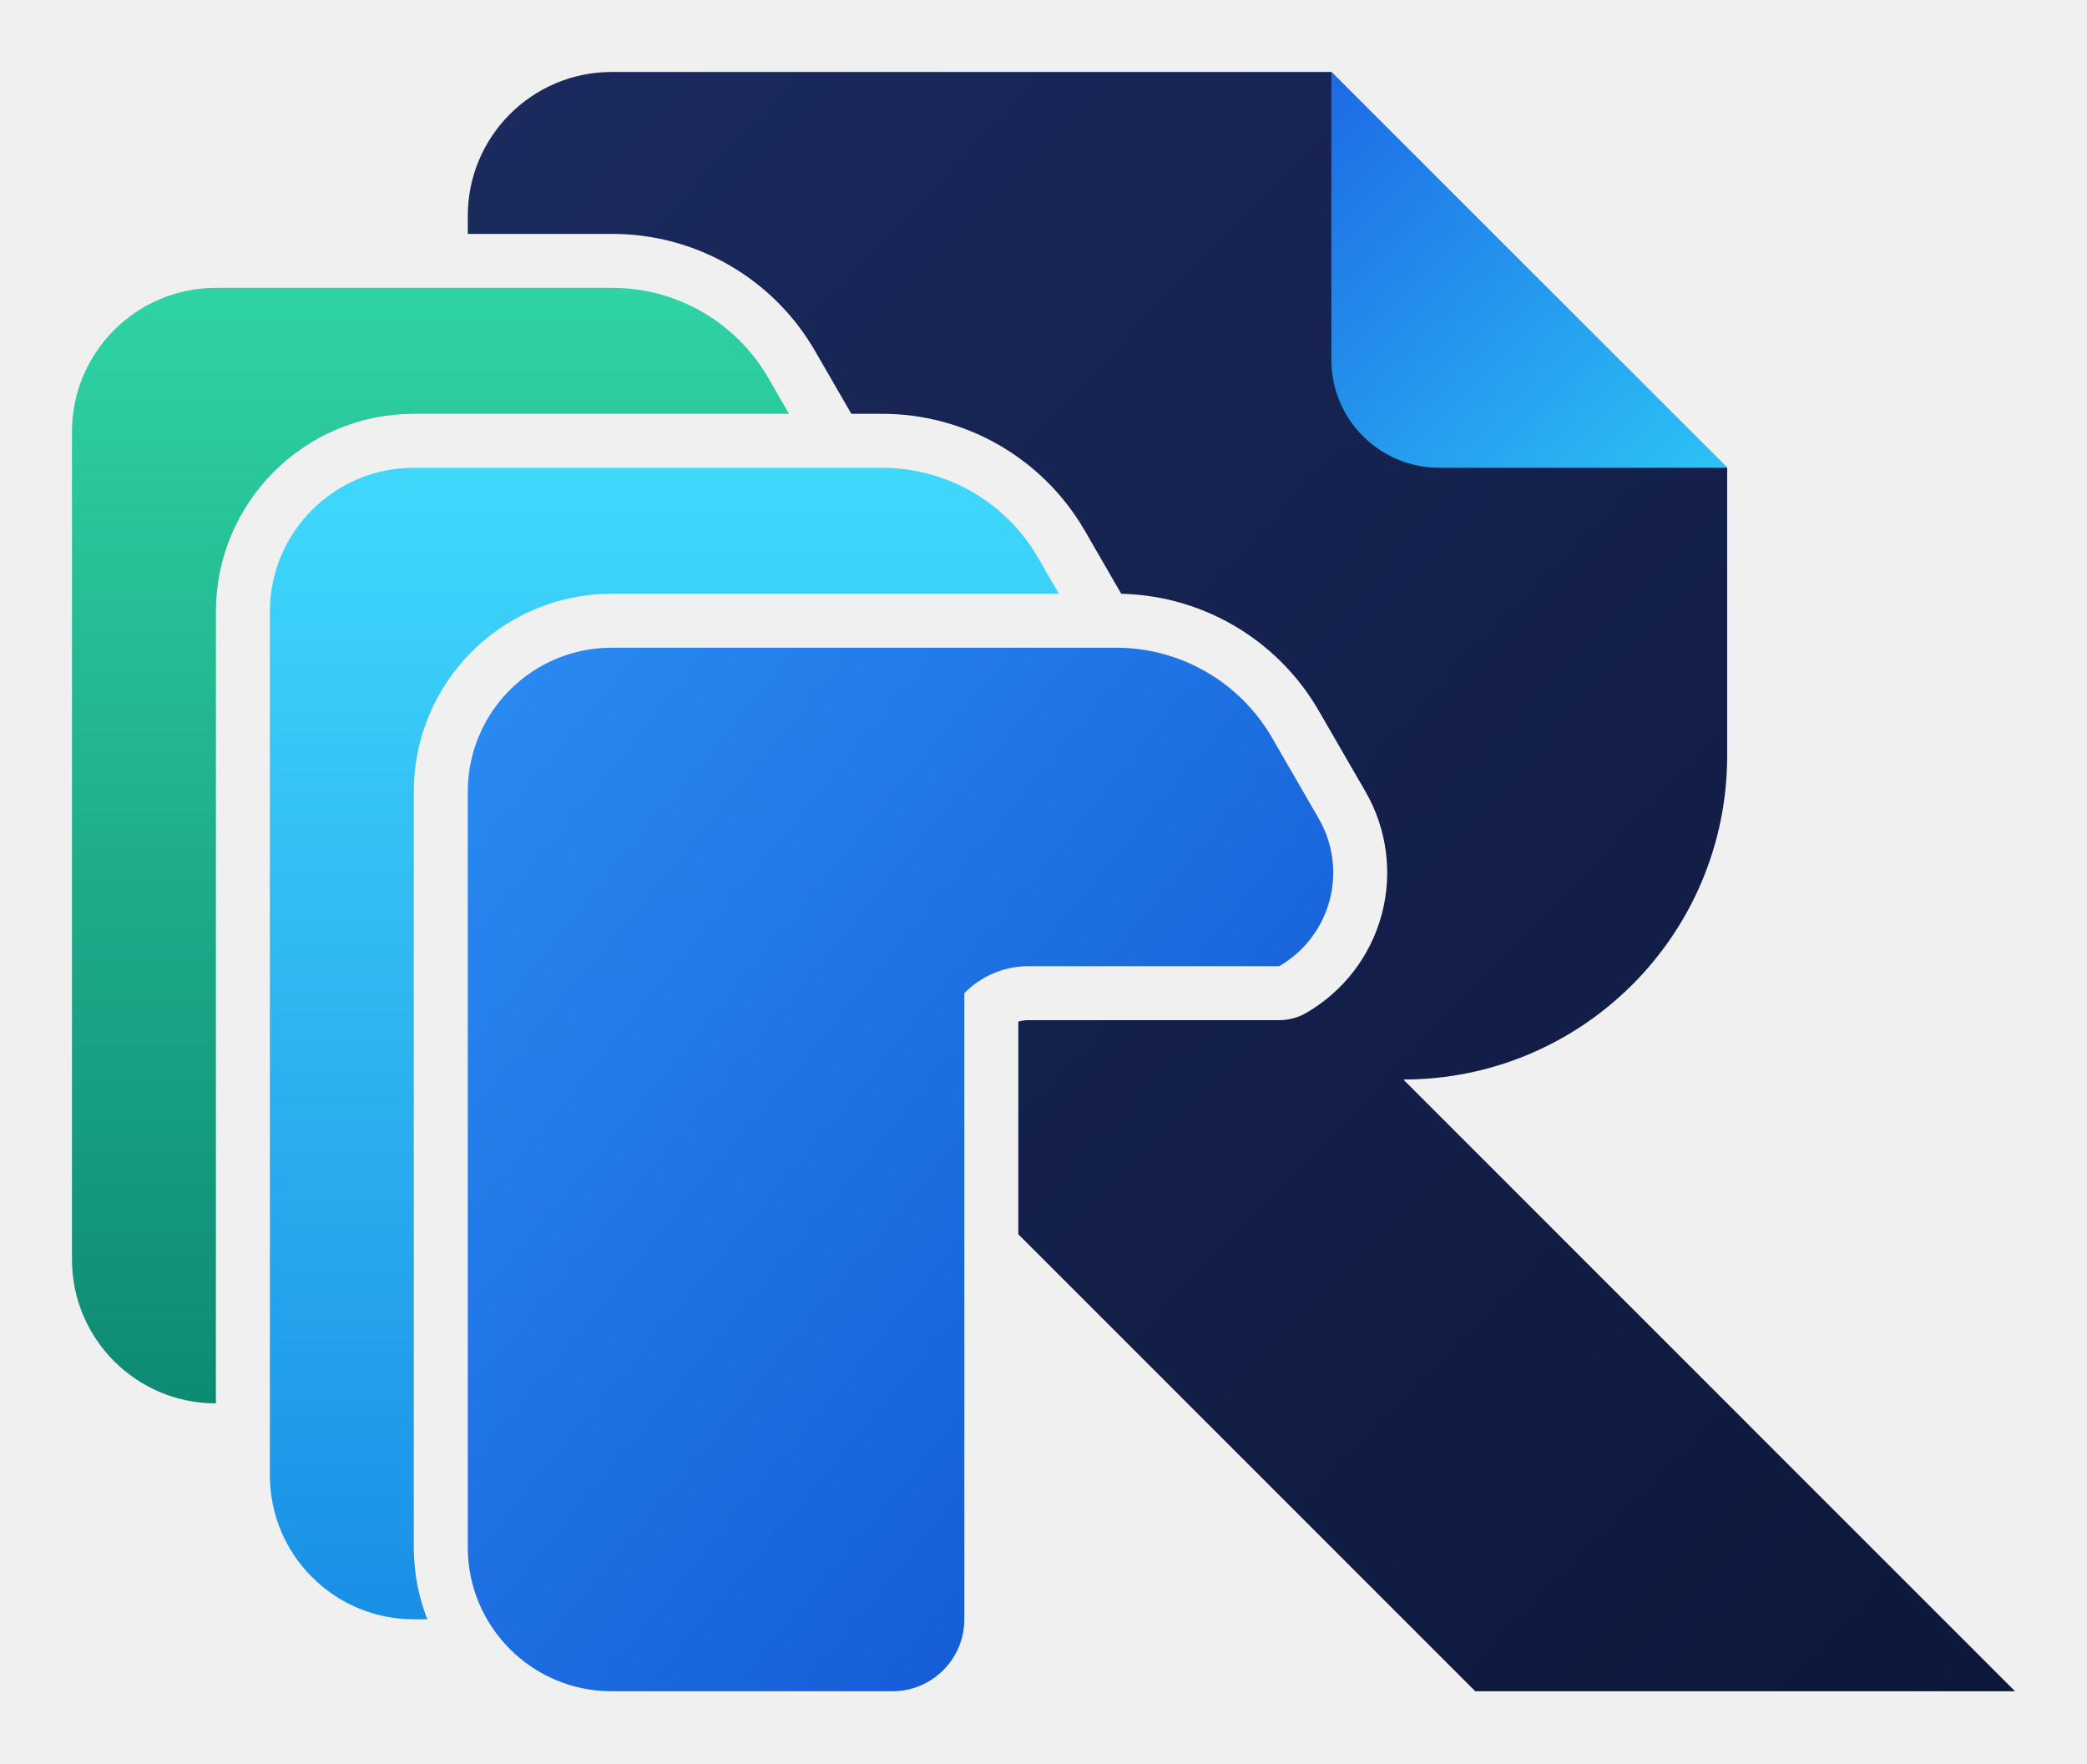
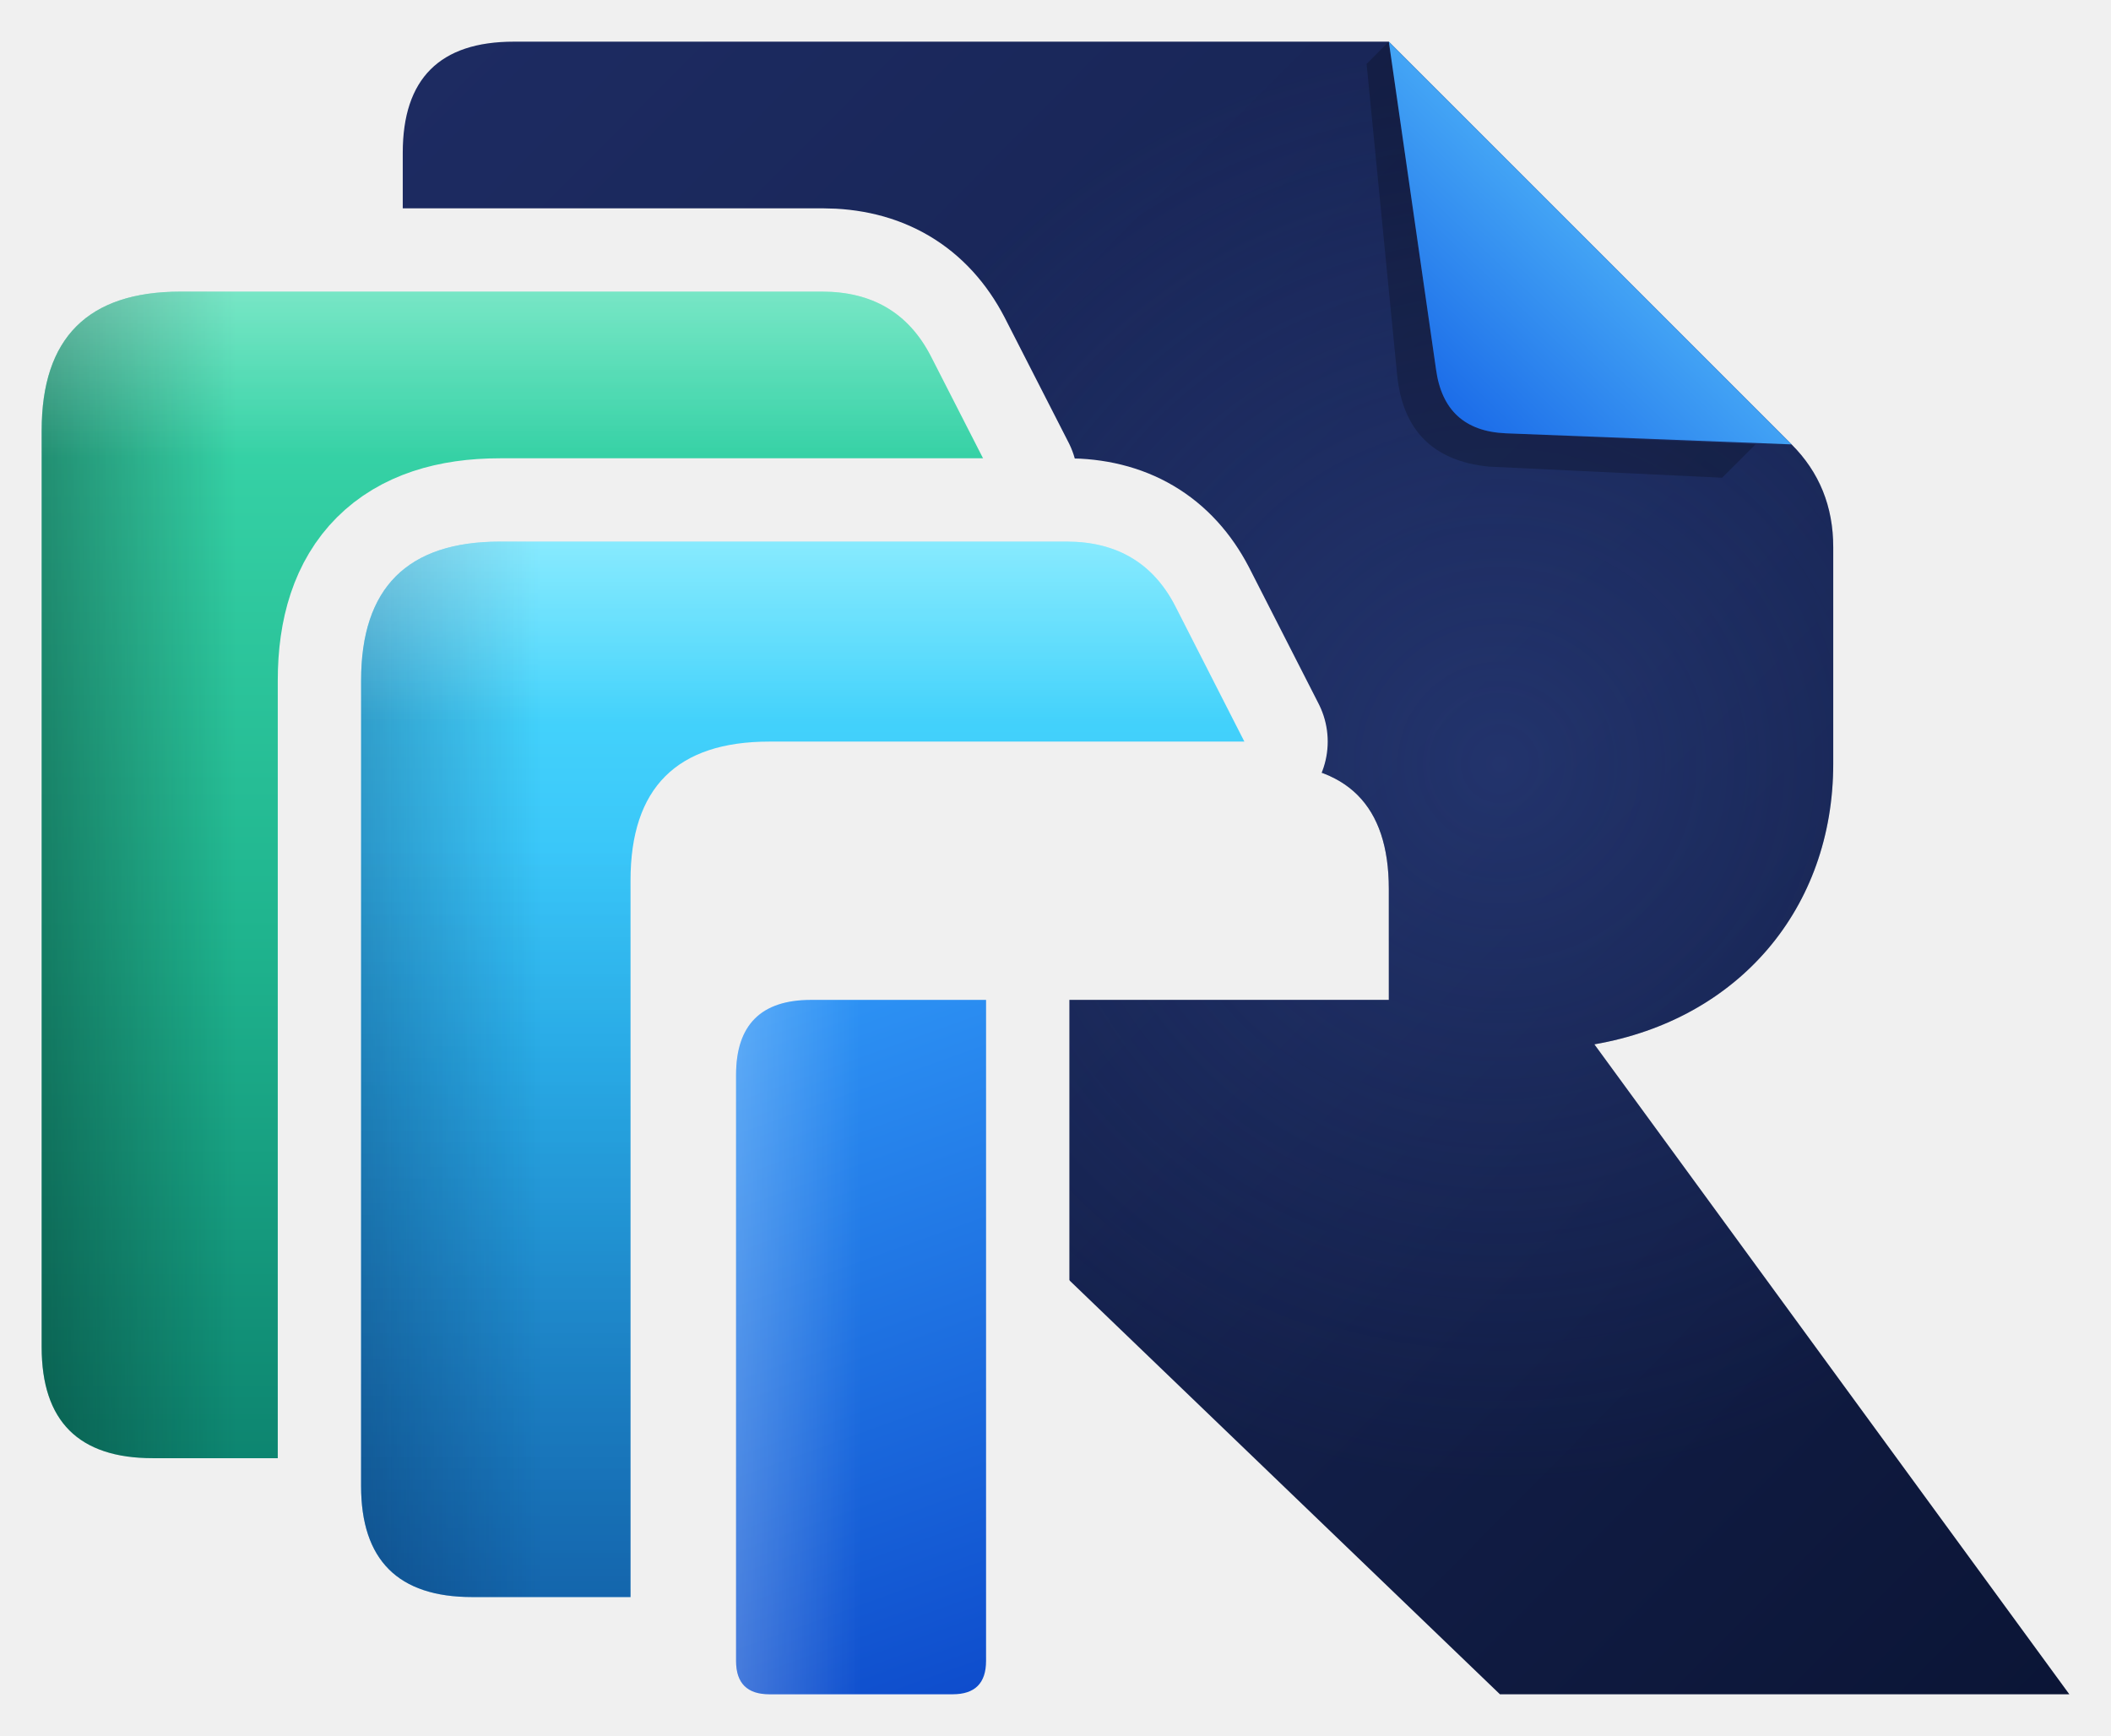
- <svg xmlns="http://www.w3.org/2000/svg" viewBox="4 10 116 98">
+ <svg xmlns="http://www.w3.org/2000/svg" viewBox="20 25 760 625">
  <defs>
-     <linearGradient id="r" x1="0" y1="0" x2="1" y2="1">
-       <stop offset="0" stop-color="#1b2a5e" />
-       <stop offset="1" stop-color="#0d173a" />
+     <linearGradient id="r" x1="165" y1="40" x2="765" y2="635" gradientUnits="userSpaceOnUse">
+       <stop offset="0" stop-color="#1d2b62" />
+       <stop offset="0.55" stop-color="#15224f" />
+       <stop offset="1" stop-color="#0b1536" />
    </linearGradient>
-     <linearGradient id="fold" x1="0" y1="0" x2="1" y2="1">
-       <stop offset="0" stop-color="#1d6ae5" />
-       <stop offset="1" stop-color="#2cc3f6" />
+     <radialGradient id="rGlow" cx="560" cy="300" r="260" gradientUnits="userSpaceOnUse">
+       <stop offset="0" stop-color="#33498f" stop-opacity="0.45" />
+       <stop offset="1" stop-color="#33498f" stop-opacity="0" />
+     </radialGradient>
+     <linearGradient id="fold" x1="640" y1="70" x2="540" y2="175" gradientUnits="userSpaceOnUse">
+       <stop offset="0" stop-color="#62d0ff" />
+       <stop offset="1" stop-color="#1a6ae8" />
    </linearGradient>
-     <linearGradient id="green" x1="0" y1="0" x2="0" y2="1">
-       <stop offset="0" stop-color="#2fd3a4" />
-       <stop offset="1" stop-color="#0e8a73" />
+     <linearGradient id="green" x1="0" y1="130" x2="0" y2="550" gradientUnits="userSpaceOnUse">
+       <stop offset="0" stop-color="#3ddbad" />
+       <stop offset="0.55" stop-color="#1fb48e" />
+       <stop offset="1" stop-color="#0d8570" />
    </linearGradient>
-     <linearGradient id="cyan" x1="0" y1="0" x2="0" y2="1">
-       <stop offset="0" stop-color="#3fd8fb" />
-       <stop offset="1" stop-color="#1a8fe6" />
+     <linearGradient id="cyan" x1="0" y1="220" x2="0" y2="600" gradientUnits="userSpaceOnUse">
+       <stop offset="0" stop-color="#4fe0fe" />
+       <stop offset="0.5" stop-color="#2bb5f5" />
+       <stop offset="1" stop-color="#1a86e4" />
    </linearGradient>
-     <linearGradient id="blue" x1="0" y1="0" x2="1" y2="1">
-       <stop offset="0" stop-color="#2a8cf2" />
-       <stop offset="1" stop-color="#0f4fcf" />
+     <linearGradient id="blue" x1="285" y1="385" x2="375" y2="635" gradientUnits="userSpaceOnUse">
+       <stop offset="0" stop-color="#2e95f6" />
+       <stop offset="1" stop-color="#0e4ccc" />
    </linearGradient>
-     <path id="greenPage" d="M16,26 H38 a10,10 0 0 1 8.7,5 l2.6,4.5 a6,6 0 0 1-2.2,8.2 l-8,0 a5,5 0 0 0-3.5,1.5 V84 a4,4 0 0 1-4,4 H16 a8,8 0 0 1-8-8 V34 a8,8 0 0 1 8-8z" />
-     <path id="cyanPage" d="M27,36 H53 a10,10 0 0 1 8.7,5 l2.6,4.5 a6,6 0 0 1-2.2,8.2 l-12,0 a5,5 0 0 0-3.5,1.5 V96 a4,4 0 0 1-4,4 H27 a8,8 0 0 1-8-8 V44 a8,8 0 0 1 8-8z" />
-     <path id="bluePage" d="M38,46 H66 a10,10 0 0 1 8.7,5 l2.6,4.5 a6,6 0 0 1-2.2,8.2 l-14,0 a5,5 0 0 0-3.5,1.5 V100 a4,4 0 0 1-4,4 H38 a8,8 0 0 1-8-8 V54 a8,8 0 0 1 8-8z" />
-     <mask id="cutR" maskUnits="userSpaceOnUse" x="0" y="0" width="128" height="128">
-       <rect width="128" height="128" fill="#fff" />
-       <use href="#greenPage" fill="#000" stroke="#000" stroke-width="6" stroke-linejoin="round" />
-       <use href="#cyanPage" fill="#000" stroke="#000" stroke-width="6" stroke-linejoin="round" />
-       <use href="#bluePage" fill="#000" stroke="#000" stroke-width="6" stroke-linejoin="round" />
+     <linearGradient id="edge" x1="35" y1="0" x2="105" y2="0" gradientUnits="userSpaceOnUse">
+       <stop offset="0" stop-color="#04231f" stop-opacity="0.38" />
+       <stop offset="1" stop-color="#04231f" stop-opacity="0" />
+     </linearGradient>
+     <linearGradient id="edgeCyan" x1="150" y1="0" x2="215" y2="0" gradientUnits="userSpaceOnUse">
+       <stop offset="0" stop-color="#06265a" stop-opacity="0.3" />
+       <stop offset="1" stop-color="#06265a" stop-opacity="0" />
+     </linearGradient>
+     <linearGradient id="edgeBlue" x1="285" y1="0" x2="330" y2="0" gradientUnits="userSpaceOnUse">
+       <stop offset="0" stop-color="#ffffff" stop-opacity="0.22" />
+       <stop offset="1" stop-color="#ffffff" stop-opacity="0" />
+     </linearGradient>
+     <linearGradient id="sheen" x1="0" y1="130" x2="0" y2="190" gradientUnits="userSpaceOnUse">
+       <stop offset="0" stop-color="#ffffff" stop-opacity="0.3" />
+       <stop offset="1" stop-color="#ffffff" stop-opacity="0" />
+     </linearGradient>
+     <linearGradient id="sheenCyan" x1="0" y1="220" x2="0" y2="285" gradientUnits="userSpaceOnUse">
+       <stop offset="0" stop-color="#ffffff" stop-opacity="0.32" />
+       <stop offset="1" stop-color="#ffffff" stop-opacity="0" />
+     </linearGradient>
+     <linearGradient id="shade" x1="0" y1="330" x2="0" y2="640" gradientUnits="userSpaceOnUse">
+       <stop offset="0" stop-color="#000000" stop-opacity="0" />
+       <stop offset="1" stop-color="#000000" stop-opacity="0.28" />
+     </linearGradient>
+     <mask id="cutR" maskUnits="userSpaceOnUse" x="0" y="0" width="800" height="700">
+       <rect width="800" height="700" fill="#fff" />
+       <path d="M85,130 H316 Q343,130 355,153 L378,198 H200 V550 H75 Q35,550 35,510 V180 Q35,130 85,130 Z" stroke="#000" stroke-width="60" stroke-linejoin="round" />
+       <path d="M200,220 H404 Q431,220 443,243 L468,292 H297 Q247,292 247,342 V600 H190 Q150,600 150,560 V270 Q150,220 200,220 Z" stroke="#000" stroke-width="60" stroke-linejoin="round" />
+       <path d="M312,385 H375 V623 Q375,635 363,635 H297 Q285,635 285,623 V412 Q285,385 312,385 Z" stroke="#000" stroke-width="60" stroke-linejoin="round" />
    </mask>
-     <mask id="cutGreen" maskUnits="userSpaceOnUse" x="0" y="0" width="128" height="128">
-       <rect width="128" height="128" fill="#fff" />
-       <use href="#cyanPage" fill="#000" stroke="#000" stroke-width="6" stroke-linejoin="round" />
+     <mask id="cutGreen" maskUnits="userSpaceOnUse" x="0" y="0" width="800" height="700">
+       <rect width="800" height="700" fill="#fff" />
+       <path d="M200,220 H404 Q431,220 443,243 L468,292 H297 Q247,292 247,342 V600 H190 Q150,600 150,560 V270 Q150,220 200,220 Z" stroke="#000" stroke-width="60" stroke-linejoin="round" />
+       <path d="M312,385 H375 V623 Q375,635 363,635 H297 Q285,635 285,623 V412 Q285,385 312,385 Z" stroke="#000" stroke-width="60" stroke-linejoin="round" />
    </mask>
-     <mask id="cutCyan" maskUnits="userSpaceOnUse" x="0" y="0" width="128" height="128">
-       <rect width="128" height="128" fill="#fff" />
-       <use href="#bluePage" fill="#000" stroke="#000" stroke-width="6" stroke-linejoin="round" />
+     <mask id="cutCyan" maskUnits="userSpaceOnUse" x="0" y="0" width="800" height="700">
+       <rect width="800" height="700" fill="#fff" />
+       <path d="M312,385 H375 V623 Q375,635 363,635 H297 Q285,635 285,623 V412 Q285,385 312,385 Z" stroke="#000" stroke-width="60" stroke-linejoin="round" />
    </mask>
  </defs>
  <g mask="url(#cutR)">
-     <path d="M38 14h40l22 22v16a18 18 0 0 1-18 18l34 34H86L52 70H30V22a8 8 0 0 1 8-8z" fill="url(#r)" />
-     <path d="M78 14l22 22H84a6 6 0 0 1-6-6z" fill="url(#fold)" />
+     <path d="M205,40 H520 L665,185 Q680,200 680,222 V300 C680,352 646,392 594,401 L765,635 H560 L300,385 H520 V345 Q520,300 475,300 H165 V80 Q165,40 205,40 Z" fill="url(#r)" />
+     <path d="M205,40 H520 L665,185 Q680,200 680,222 V300 C680,352 646,392 594,401 L765,635 H560 L300,385 H520 V345 Q520,300 475,300 H165 V80 Q165,40 205,40 Z" fill="url(#rGlow)" />
+     <path d="M512,48 L520,40 L537,158 Q540,180 562,181 L652,185 L640,197 L556,193 Q526,190 523,160 Z" fill="#000" fill-opacity=".22" />
+     <path d="M520,40 L665,185 L562,181 Q540,180 537,158 Z" fill="url(#fold)" />
  </g>
-   <use href="#greenPage" fill="url(#green)" mask="url(#cutGreen)" />
-   <use href="#cyanPage" fill="url(#cyan)" mask="url(#cutCyan)" />
-   <use href="#bluePage" fill="url(#blue)" />
+   <g mask="url(#cutGreen)">
+     <path d="M85,130 H316 Q343,130 355,153 L378,198 H200 V550 H75 Q35,550 35,510 V180 Q35,130 85,130 Z" fill="url(#green)" />
+     <path d="M85,130 H316 Q343,130 355,153 L378,198 H200 V550 H75 Q35,550 35,510 V180 Q35,130 85,130 Z" fill="url(#edge)" />
+     <path d="M85,130 H316 Q343,130 355,153 L378,198 H200 V550 H75 Q35,550 35,510 V180 Q35,130 85,130 Z" fill="url(#sheen)" />
+   </g>
+   <g mask="url(#cutCyan)">
+     <path d="M200,220 H404 Q431,220 443,243 L468,292 H297 Q247,292 247,342 V600 H190 Q150,600 150,560 V270 Q150,220 200,220 Z" fill="url(#cyan)" />
+     <path d="M200,220 H404 Q431,220 443,243 L468,292 H297 Q247,292 247,342 V600 H190 Q150,600 150,560 V270 Q150,220 200,220 Z" fill="url(#edgeCyan)" />
+     <path d="M200,220 H404 Q431,220 443,243 L468,292 H297 Q247,292 247,342 V600 H190 Q150,600 150,560 V270 Q150,220 200,220 Z" fill="url(#sheenCyan)" />
+     <path d="M200,220 H404 Q431,220 443,243 L468,292 H297 Q247,292 247,342 V600 H190 Q150,600 150,560 V270 Q150,220 200,220 Z" fill="url(#shade)" />
+   </g>
+   <path d="M312,385 H375 V623 Q375,635 363,635 H297 Q285,635 285,623 V412 Q285,385 312,385 Z" fill="url(#blue)" />
+   <path d="M312,385 H375 V623 Q375,635 363,635 H297 Q285,635 285,623 V412 Q285,385 312,385 Z" fill="url(#edgeBlue)" />
</svg>
